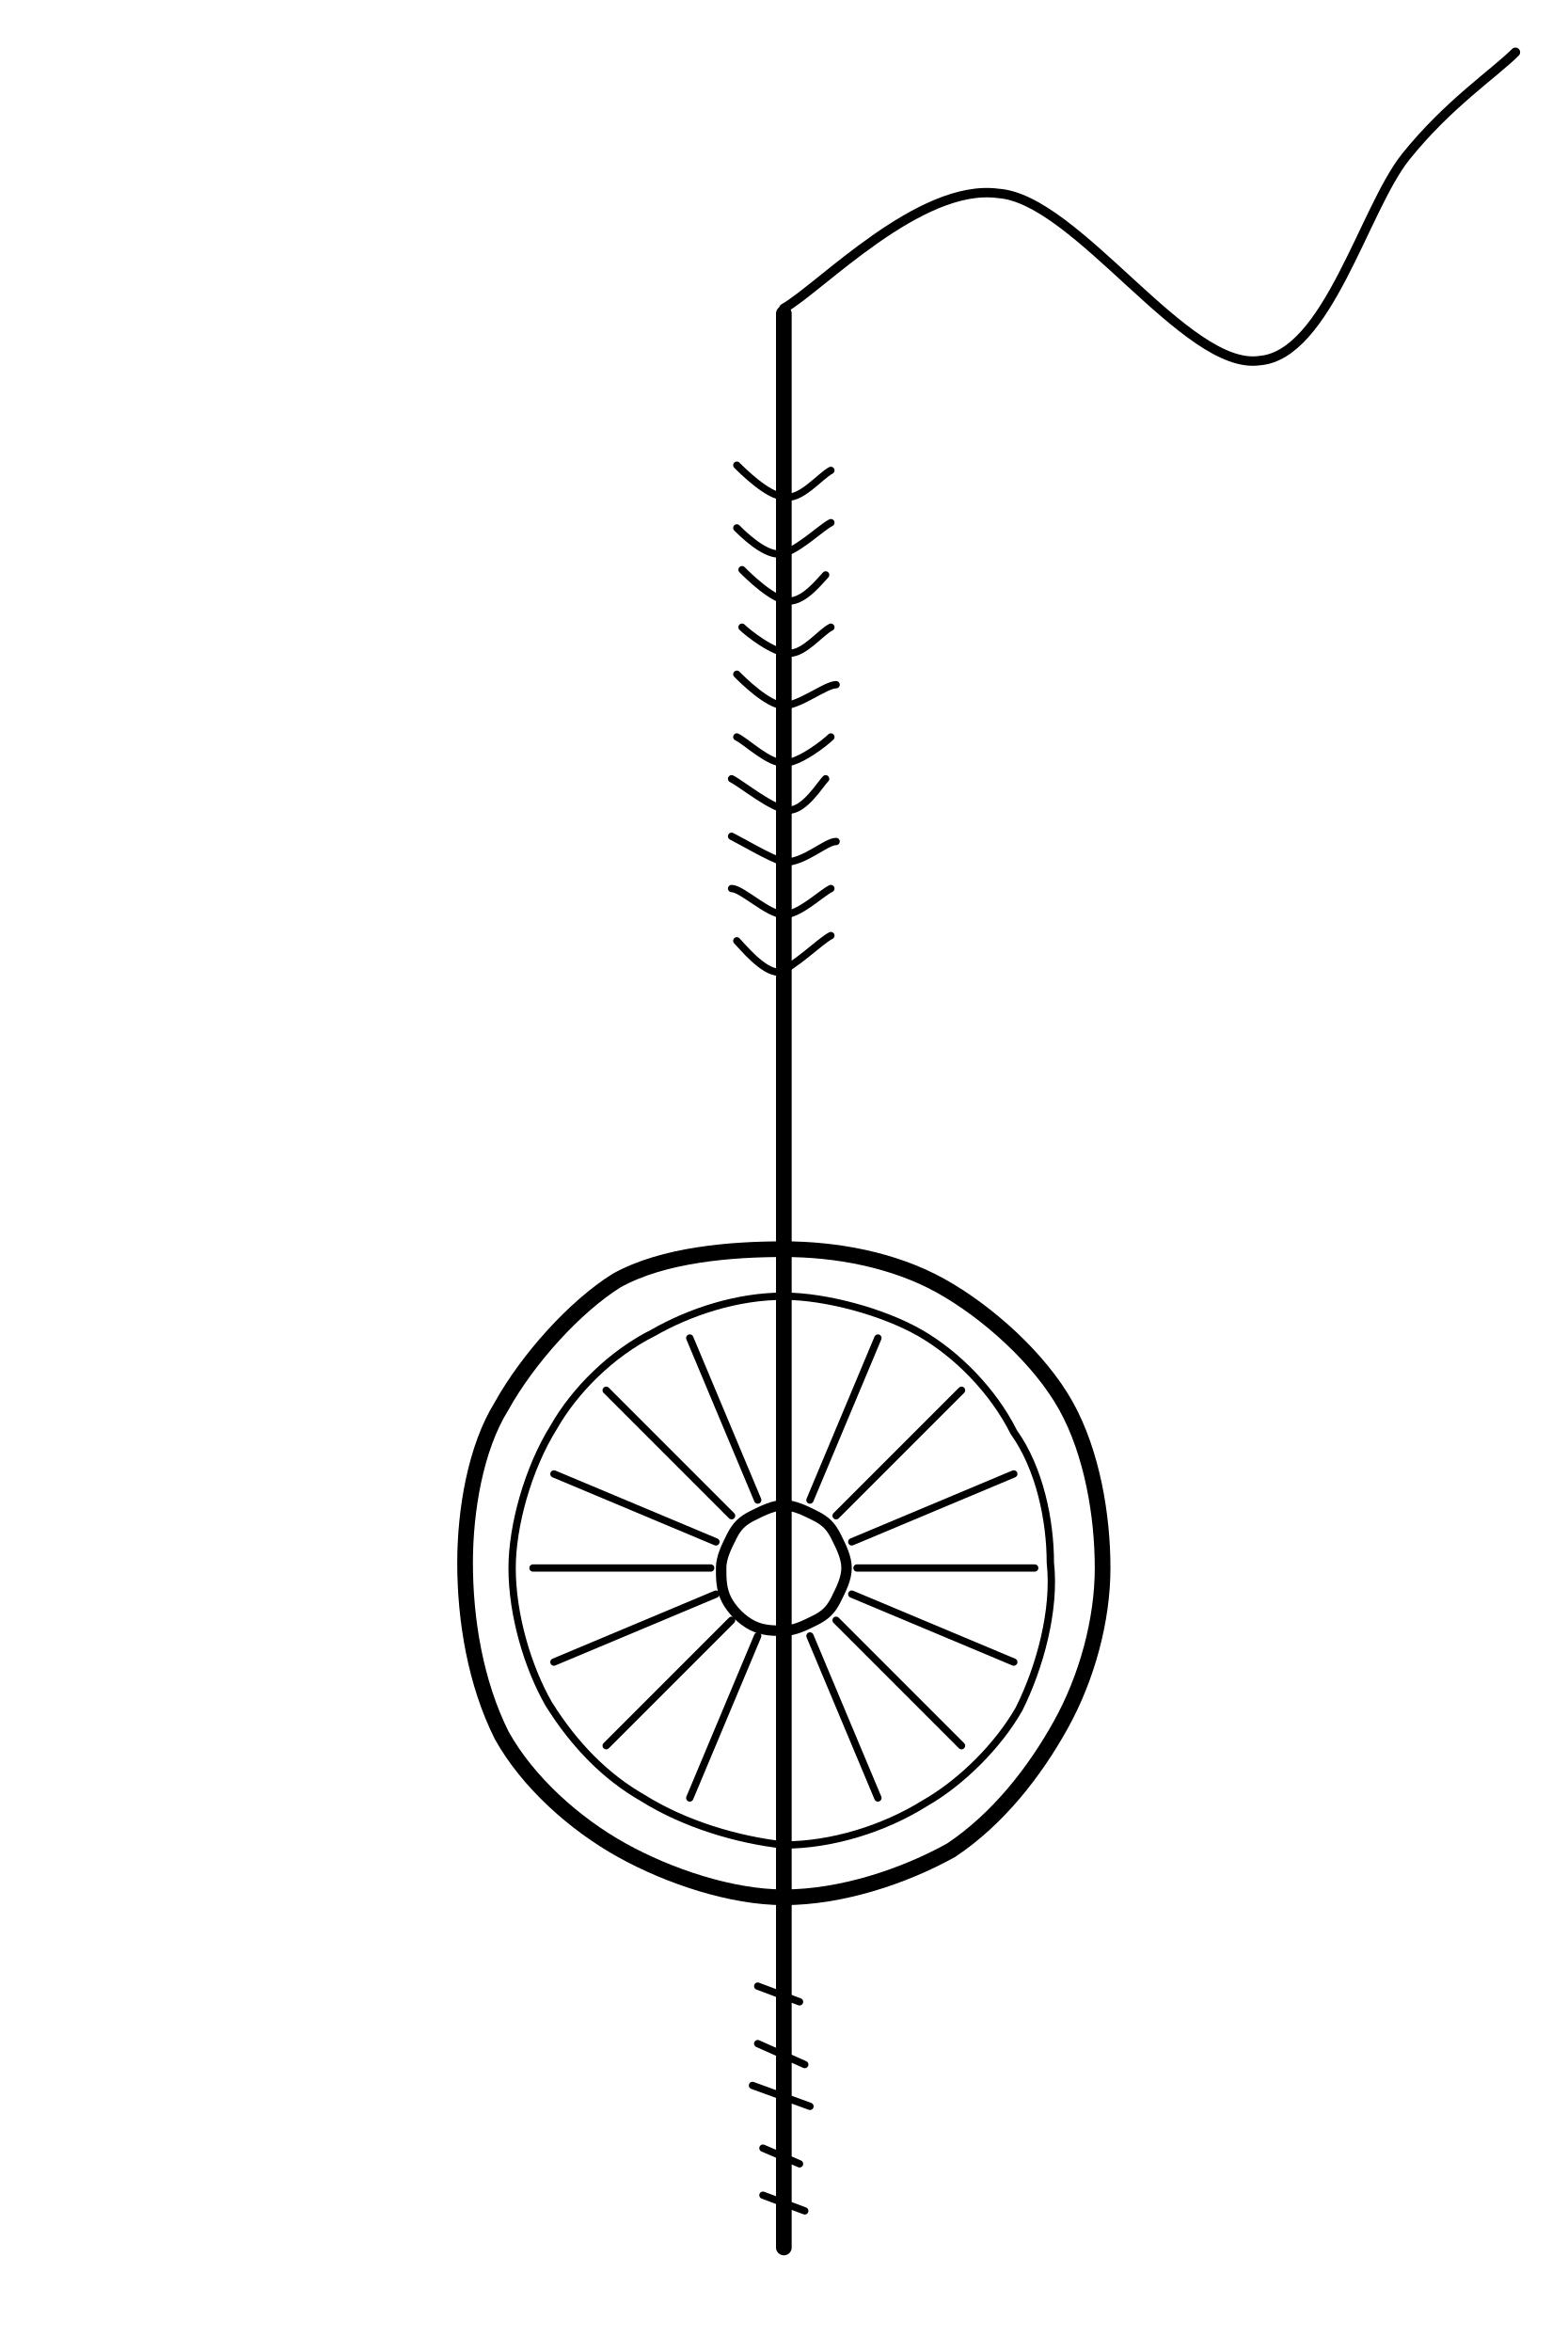
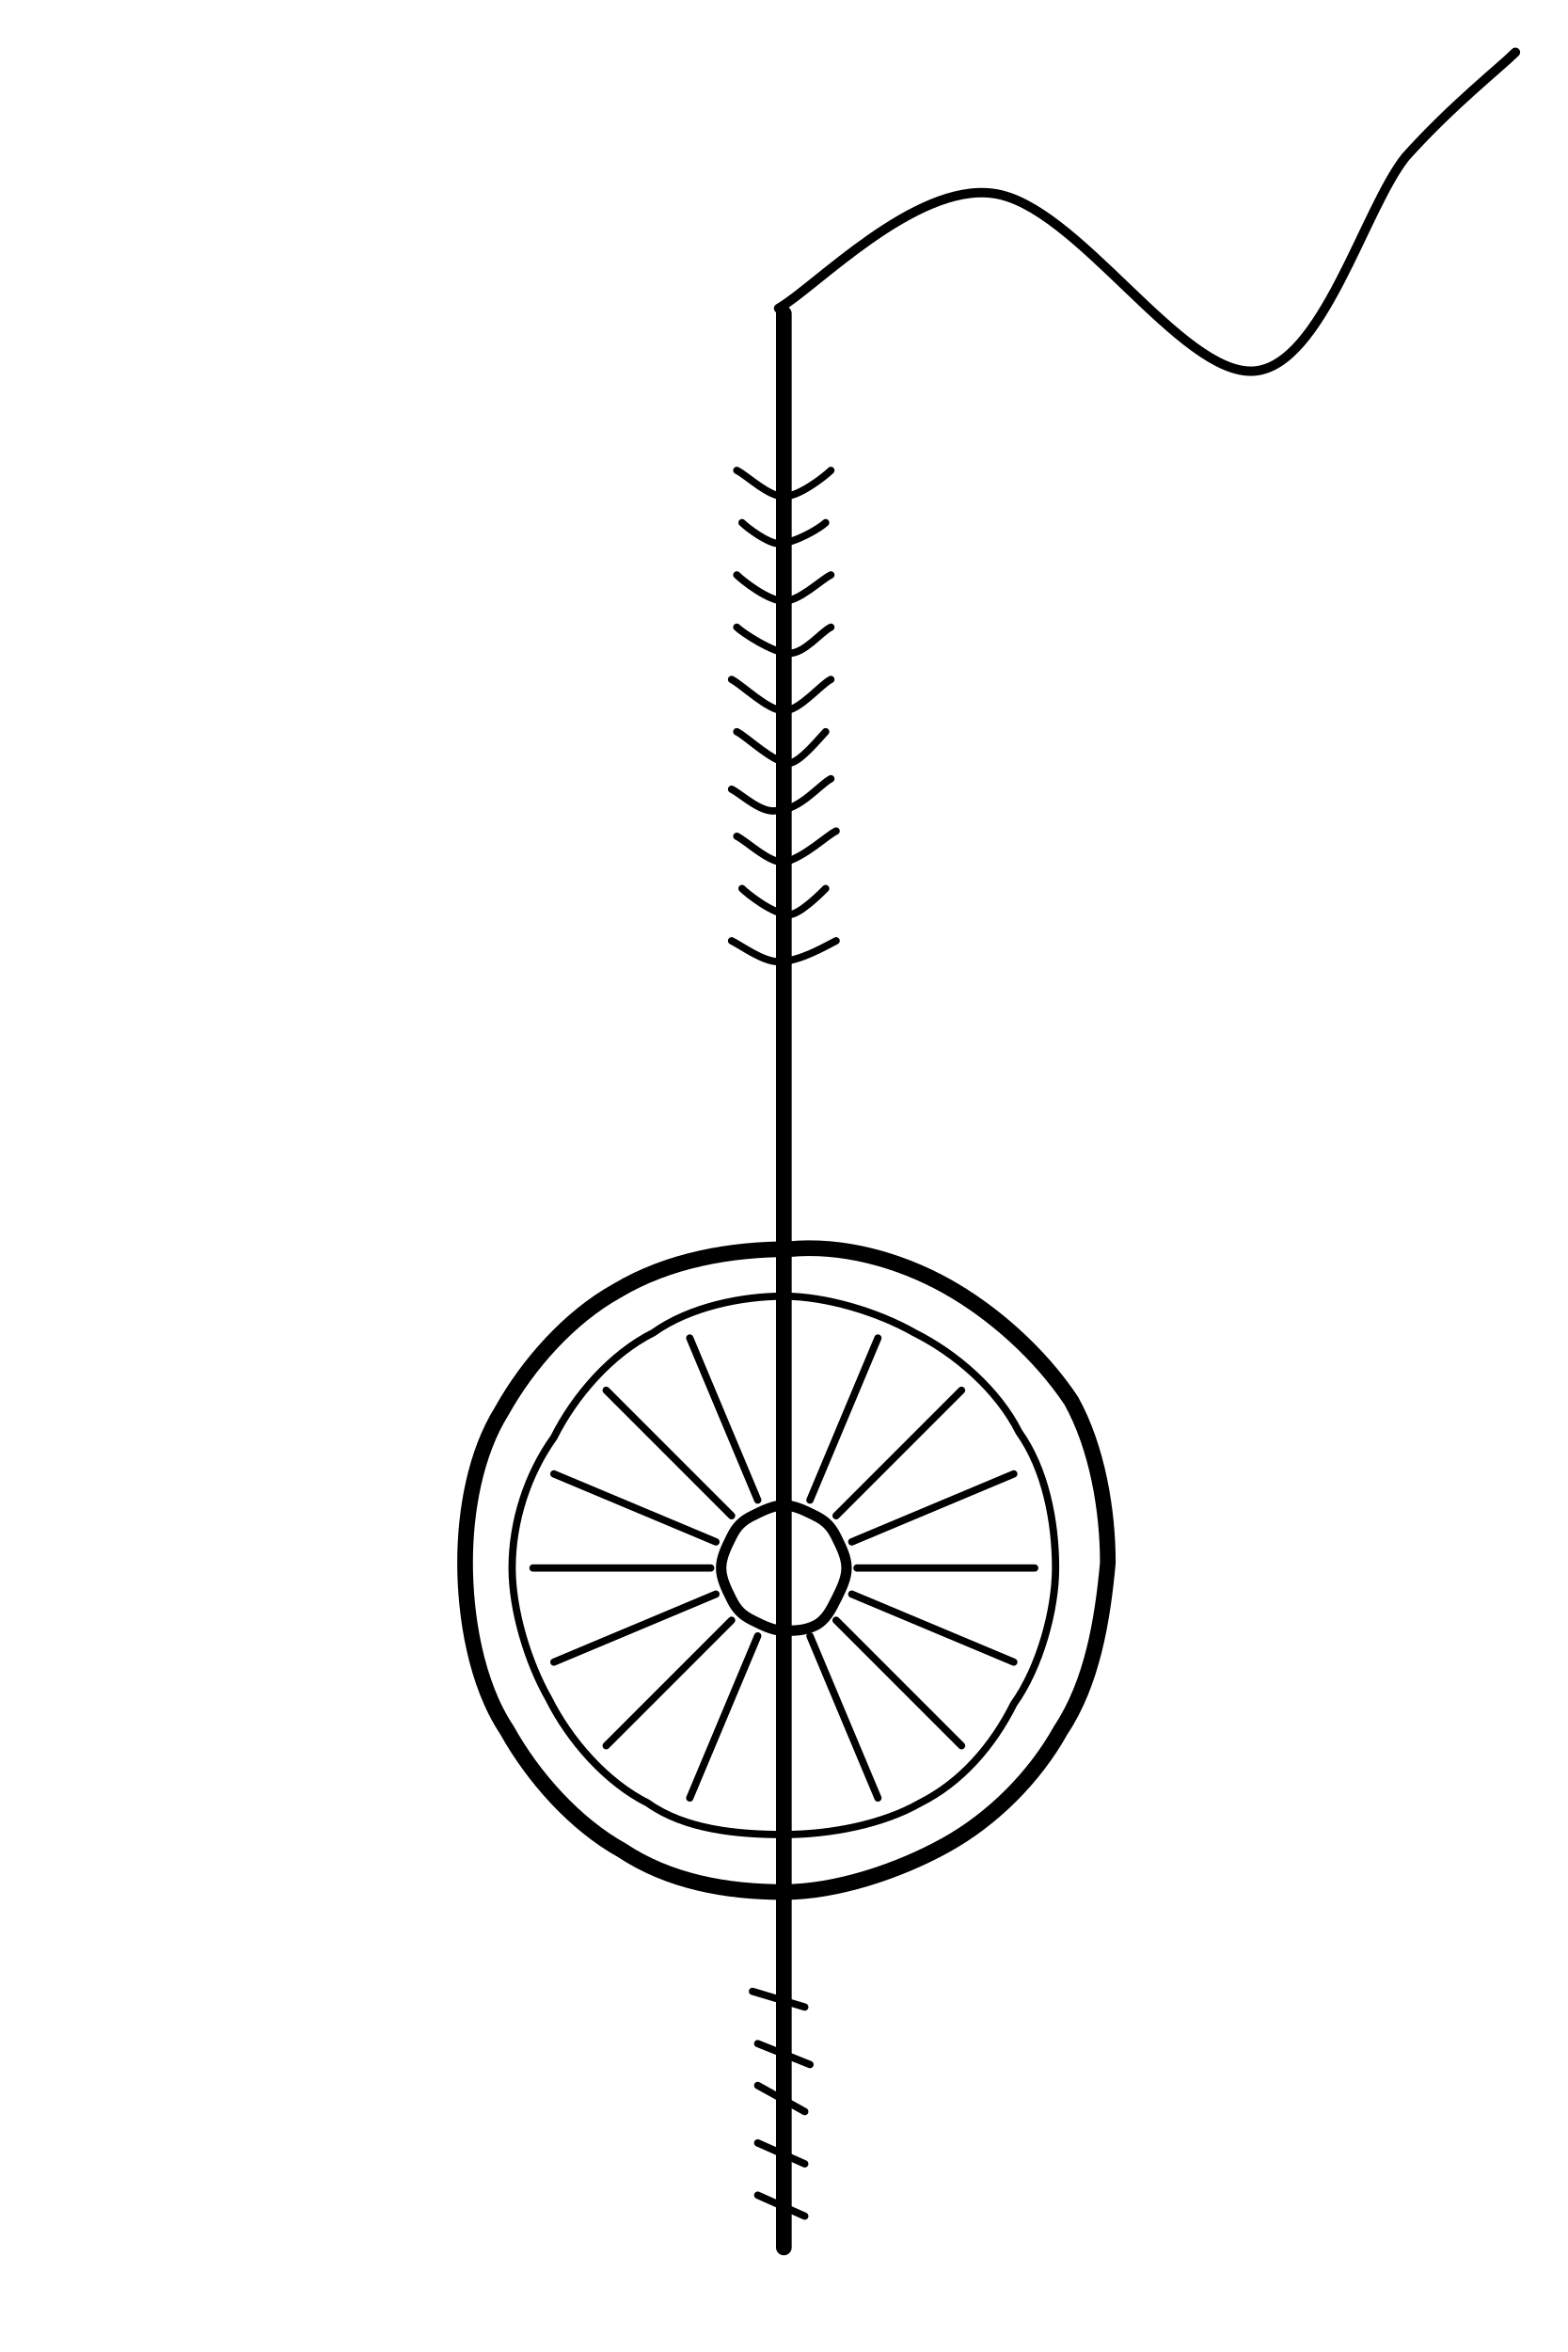
<svg xmlns="http://www.w3.org/2000/svg" viewBox="0 0 300 450" fill="none" stroke="currentColor" stroke-linecap="round" stroke-linejoin="round" aria-hidden="true" focusable="false">
  <line x1="150" y1="60" x2="150" y2="430" stroke-width="3" />
-   <path d="M211 300C211 310 208 321 203 330C198 339 191 348 182 354C173 359 161 363 150 363C140 363 128 359 119 354C110 349 101 341 96 332C91 322 89 310 89 299C89 289 91 277 96 269C101 260 110 250 118 245C127 240 140 239 150 239C160 239 171 241 180 246C189 251 199 260 204 269C209 278 211 290 211 300Z" stroke-width="3" />
-   <path d="M201 299C202 308 199 319 195 327C191 334 184 341 177 345C169 350 159 353 150 353C141 352 131 349 123 344C116 340 110 334 105 326C101 319 98 309 98 300C98 292 101 281 106 273C110 266 117 259 125 255C132 251 141 248 150 248C158 248 169 251 176 255C183 259 190 266 194 274C199 281 201 291 201 299Z" stroke-width="1.4" />
+   <path d="M212 299C211 310 209 322 203 331C198 340 190 348 181 353C172 358 160 362 150 362C139 362 128 360 119 354C110 349 102 340 97 331C91 322 89 309 89 299C89 289 91 278 96 270C101 261 109 252 118 247C128 241 140 239 151 239C161 238 172 241 181 246C190 251 199 259 205 268C210 277 212 289 212 299Z" stroke-width="3" />
+   <path d="M202 300C202 308 199 319 194 326C190 334 184 341 176 345C169 349 159 351 150 351C141 351 131 350 124 345C116 341 109 333 105 325C101 318 98 308 98 300C98 291 101 282 106 275C110 267 117 259 125 255C132 250 142 248 150 248C158 248 168 251 175 255C183 259 191 266 195 274C200 281 202 291 202 300Z" stroke-width="1.4" />
  <line x1="164" y1="300" x2="198" y2="300" stroke-width="1.4" />
  <line x1="163" y1="305" x2="194" y2="318" stroke-width="1.4" />
  <line x1="160" y1="310" x2="184" y2="334" stroke-width="1.4" />
  <line x1="155" y1="313" x2="168" y2="344" stroke-width="1.4" />
  <line x1="150" y1="314" x2="150" y2="348" stroke-width="1.4" />
  <line x1="145" y1="313" x2="132" y2="344" stroke-width="1.4" />
  <line x1="140" y1="310" x2="116" y2="334" stroke-width="1.4" />
  <line x1="137" y1="305" x2="106" y2="318" stroke-width="1.4" />
  <line x1="136" y1="300" x2="102" y2="300" stroke-width="1.4" />
  <line x1="137" y1="295" x2="106" y2="282" stroke-width="1.4" />
  <line x1="140" y1="290" x2="116" y2="266" stroke-width="1.4" />
  <line x1="145" y1="287" x2="132" y2="256" stroke-width="1.4" />
  <line x1="150" y1="286" x2="150" y2="252" stroke-width="1.4" />
  <line x1="155" y1="287" x2="168" y2="256" stroke-width="1.4" />
  <line x1="160" y1="290" x2="184" y2="266" stroke-width="1.4" />
  <line x1="163" y1="295" x2="194" y2="282" stroke-width="1.4" />
-   <path d="M162 300C162 302 161 304 160 306C159 308 158 309 156 310C154 311 152 312 150 312C148 312 146 312 144 311C142 310 140 308 139 306C138 304 138 302 138 300C138 298 139 296 140 294C141 292 142 291 144 290C146 289 148 288 150 288C152 288 154 289 156 290C158 291 159 292 160 294C161 296 162 298 162 300Z" stroke-width="2" />
-   <path d="M141 89C142 90 147 95 150 95C153 96 157 91 159 90" stroke-width="1.4" />
-   <path d="M141 101C142 102 146 106 149 106C152 106 157 101 159 100" stroke-width="1.4" />
-   <path d="M142 109C143 110 148 115 151 115C154 115 157 111 158 110" stroke-width="1.4" />
-   <path d="M142 120C143 121 148 125 151 125C154 125 157 121 159 120" stroke-width="1.4" />
-   <path d="M141 129C142 130 147 135 150 135C153 135 158 131 160 131" stroke-width="1.4" />
-   <path d="M141 141C143 142 147 146 150 146C153 146 158 142 159 141" stroke-width="1.4" />
-   <path d="M140 149C142 150 148 155 151 155C154 155 157 150 158 149" stroke-width="1.4" />
-   <path d="M140 160C142 161 147 164 150 165C154 165 158 161 160 161" stroke-width="1.4" />
-   <path d="M140 170C142 170 147 175 150 175C153 175 157 171 159 170" stroke-width="1.4" />
-   <path d="M141 180C142 181 146 186 149 186C152 185 157 180 159 179" stroke-width="1.4" />
-   <path d="M150 59C157 55 176 35 191 37C206 38 227 71 241 69C254 68 261 40 269 30C277 20 286 14 290 10" stroke-width="1.8" />
-   <path d="M145 380 L153 383" stroke-width="1.4" />
-   <path d="M145 391 L154 395" stroke-width="1.4" />
-   <path d="M144 399 L155 403" stroke-width="1.4" />
-   <path d="M146 411 L153 414" stroke-width="1.4" />
-   <path d="M146 420 L154 423" stroke-width="1.4" />
+   <path d="M162 300C162 302 161 304 160 306C159 308 158 310 156 311C154 312 152 312 150 312C148 312 146 311 144 310C142 309 141 308 140 306C139 304 138 302 138 300C138 298 139 296 140 294C141 292 142 291 144 290C146 289 148 288 150 288C152 288 154 289 156 290C158 291 159 292 160 294C161 296 162 298 162 300Z" stroke-width="2" />
+   <path d="M141 90C143 91 147 95 150 95C153 95 158 91 159 90" stroke-width="1.4" />
+   <path d="M142 100C143 101 147 104 149 104C152 104 157 101 158 100" stroke-width="1.4" />
+   <path d="M141 110C142 111 147 115 150 115C153 115 157 111 159 110" stroke-width="1.4" />
+   <path d="M141 120C142 121 148 125 151 125C154 125 157 121 159 120" stroke-width="1.4" />
+   <path d="M140 130C142 131 147 136 150 136C153 136 157 131 159 130" stroke-width="1.4" />
+   <path d="M141 140C143 141 148 146 151 146C153 146 157 141 158 140" stroke-width="1.4" />
+   <path d="M140 151C142 152 146 156 149 155C153 155 157 150 159 149" stroke-width="1.4" />
+   <path d="M141 160C143 161 147 165 150 165C154 164 158 160 160 159" stroke-width="1.4" />
+   <path d="M142 170C143 171 148 175 151 175C153 175 157 171 158 170" stroke-width="1.4" />
+   <path d="M140 180C142 181 146 184 149 184C153 184 158 181 160 180" stroke-width="1.4" />
+   <path d="M149 59C156 55 175 35 190 37C206 39 226 72 240 71C253 70 261 40 269 30C278 20 287 13 290 10" stroke-width="1.8" />
+   <path d="M144 381 L154 384" stroke-width="1.4" />
+   <path d="M145 391 L155 395" stroke-width="1.4" />
+   <path d="M145 399 L154 404" stroke-width="1.4" />
+   <path d="M145 410 L154 414" stroke-width="1.4" />
+   <path d="M145 420 L154 424" stroke-width="1.4" />
</svg>
